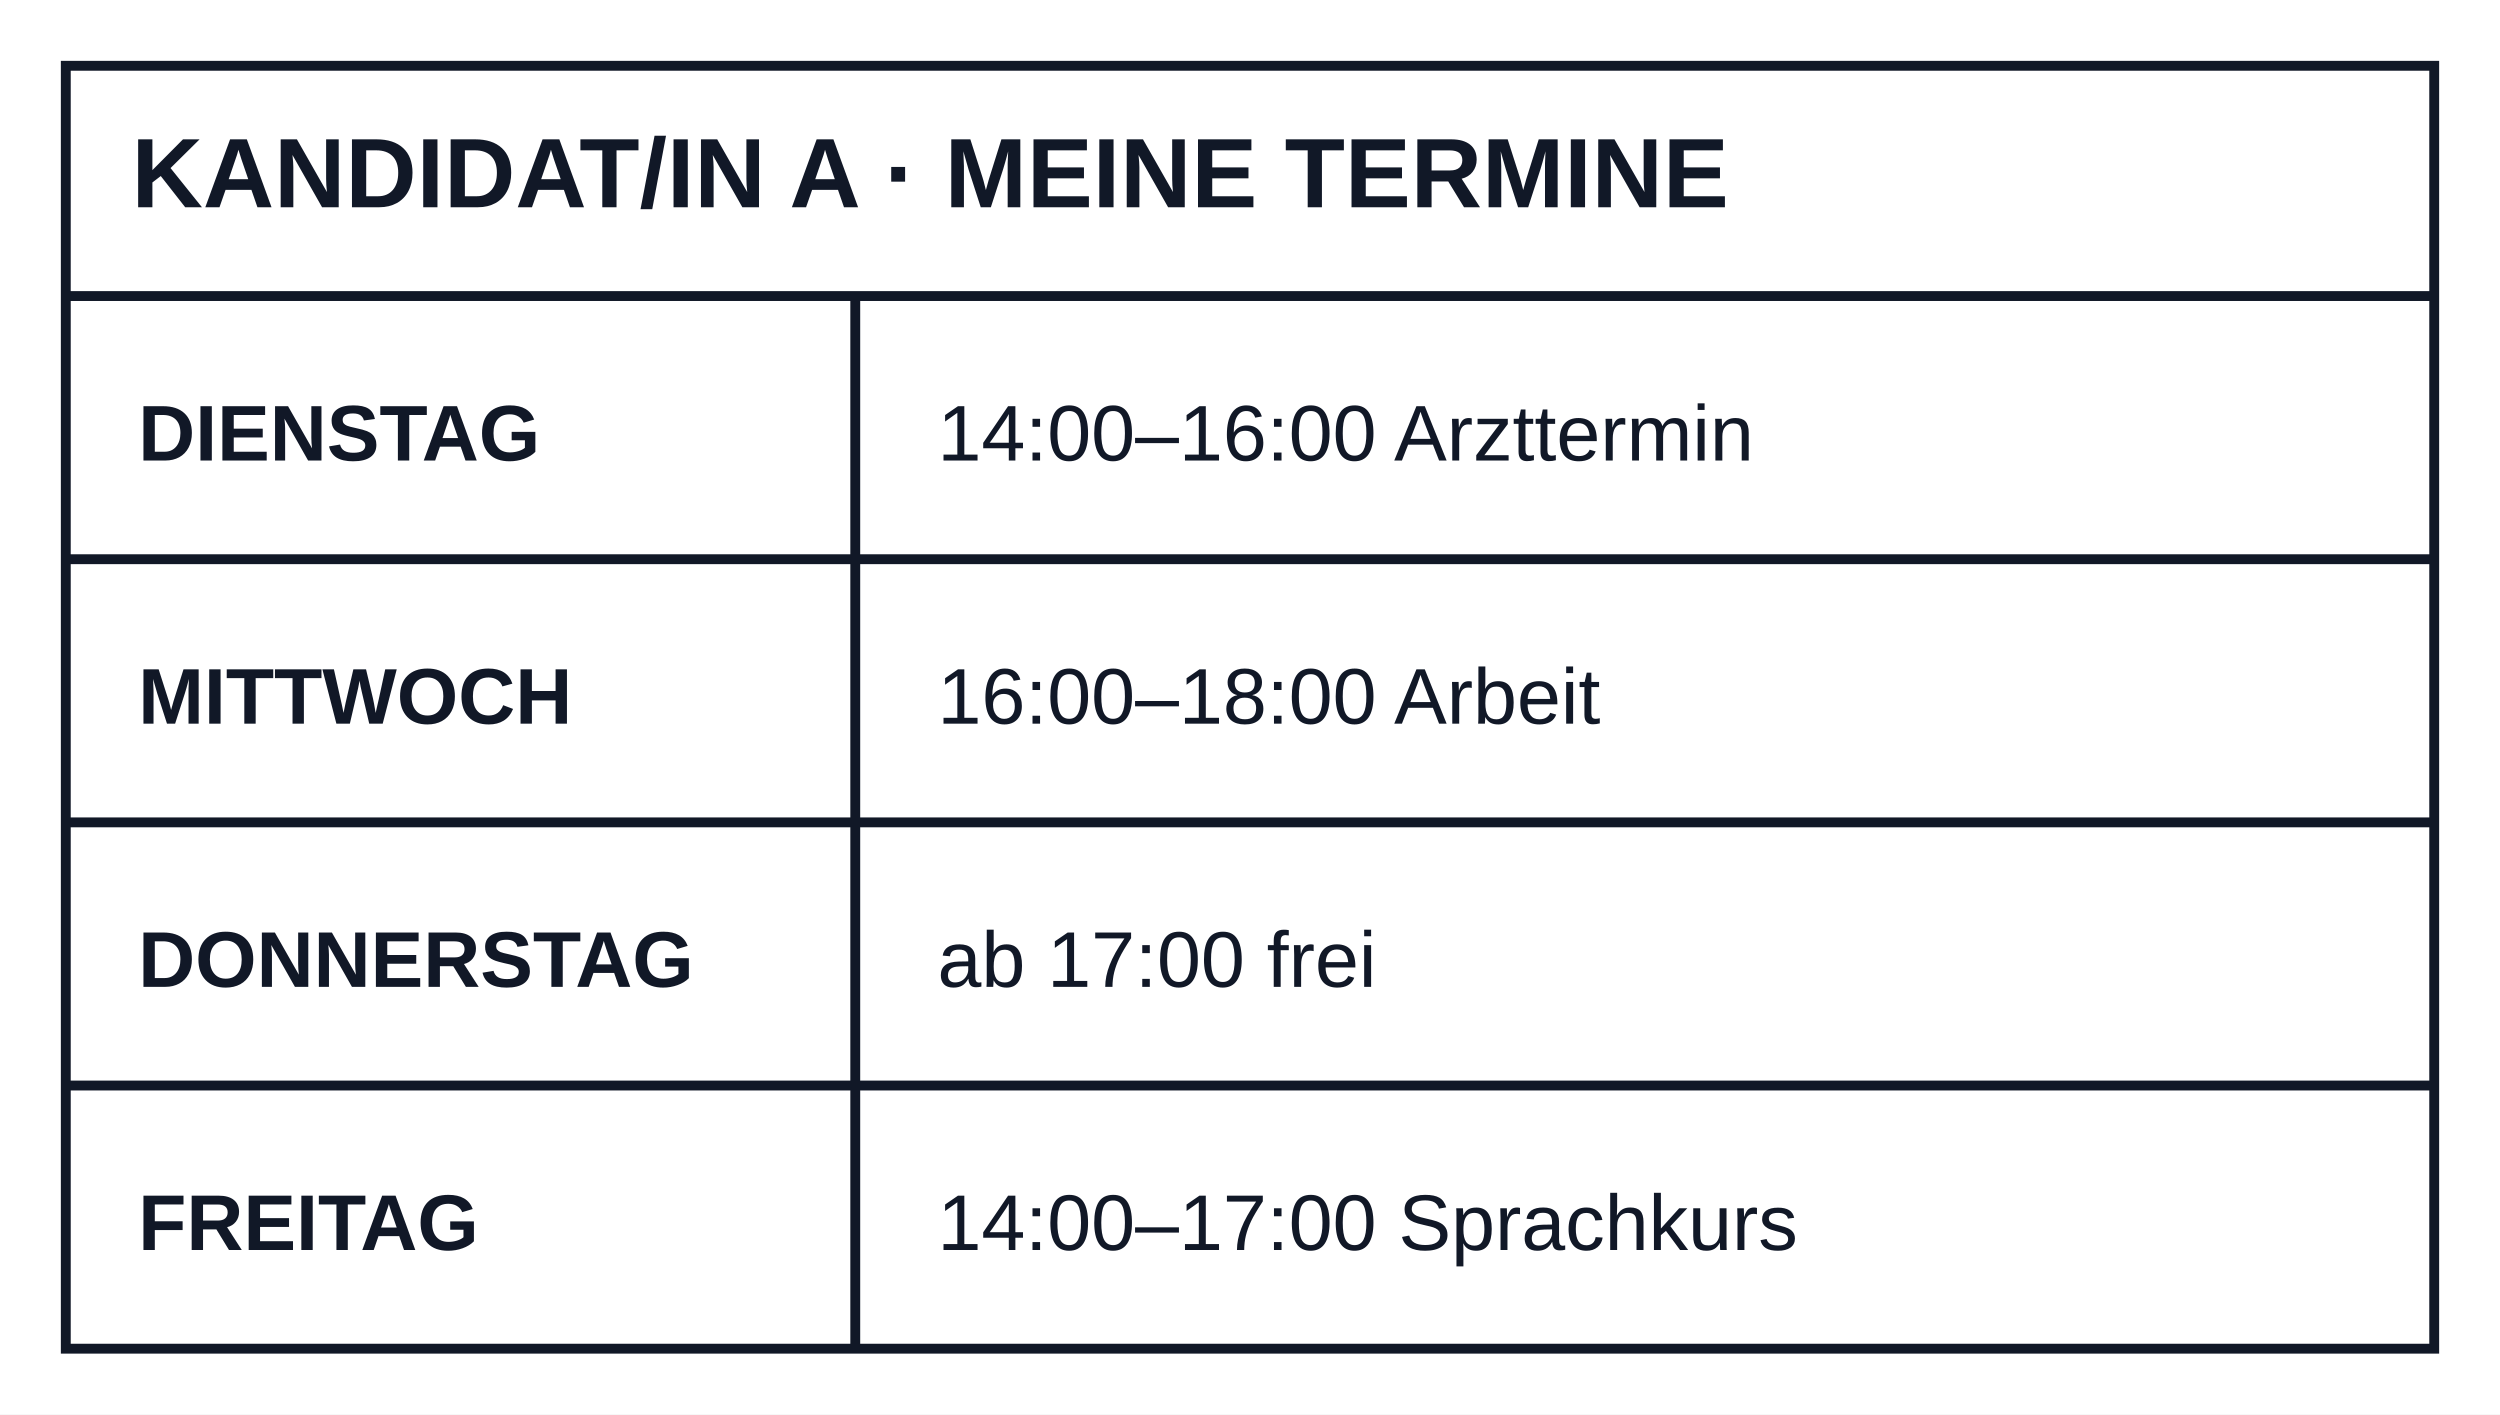
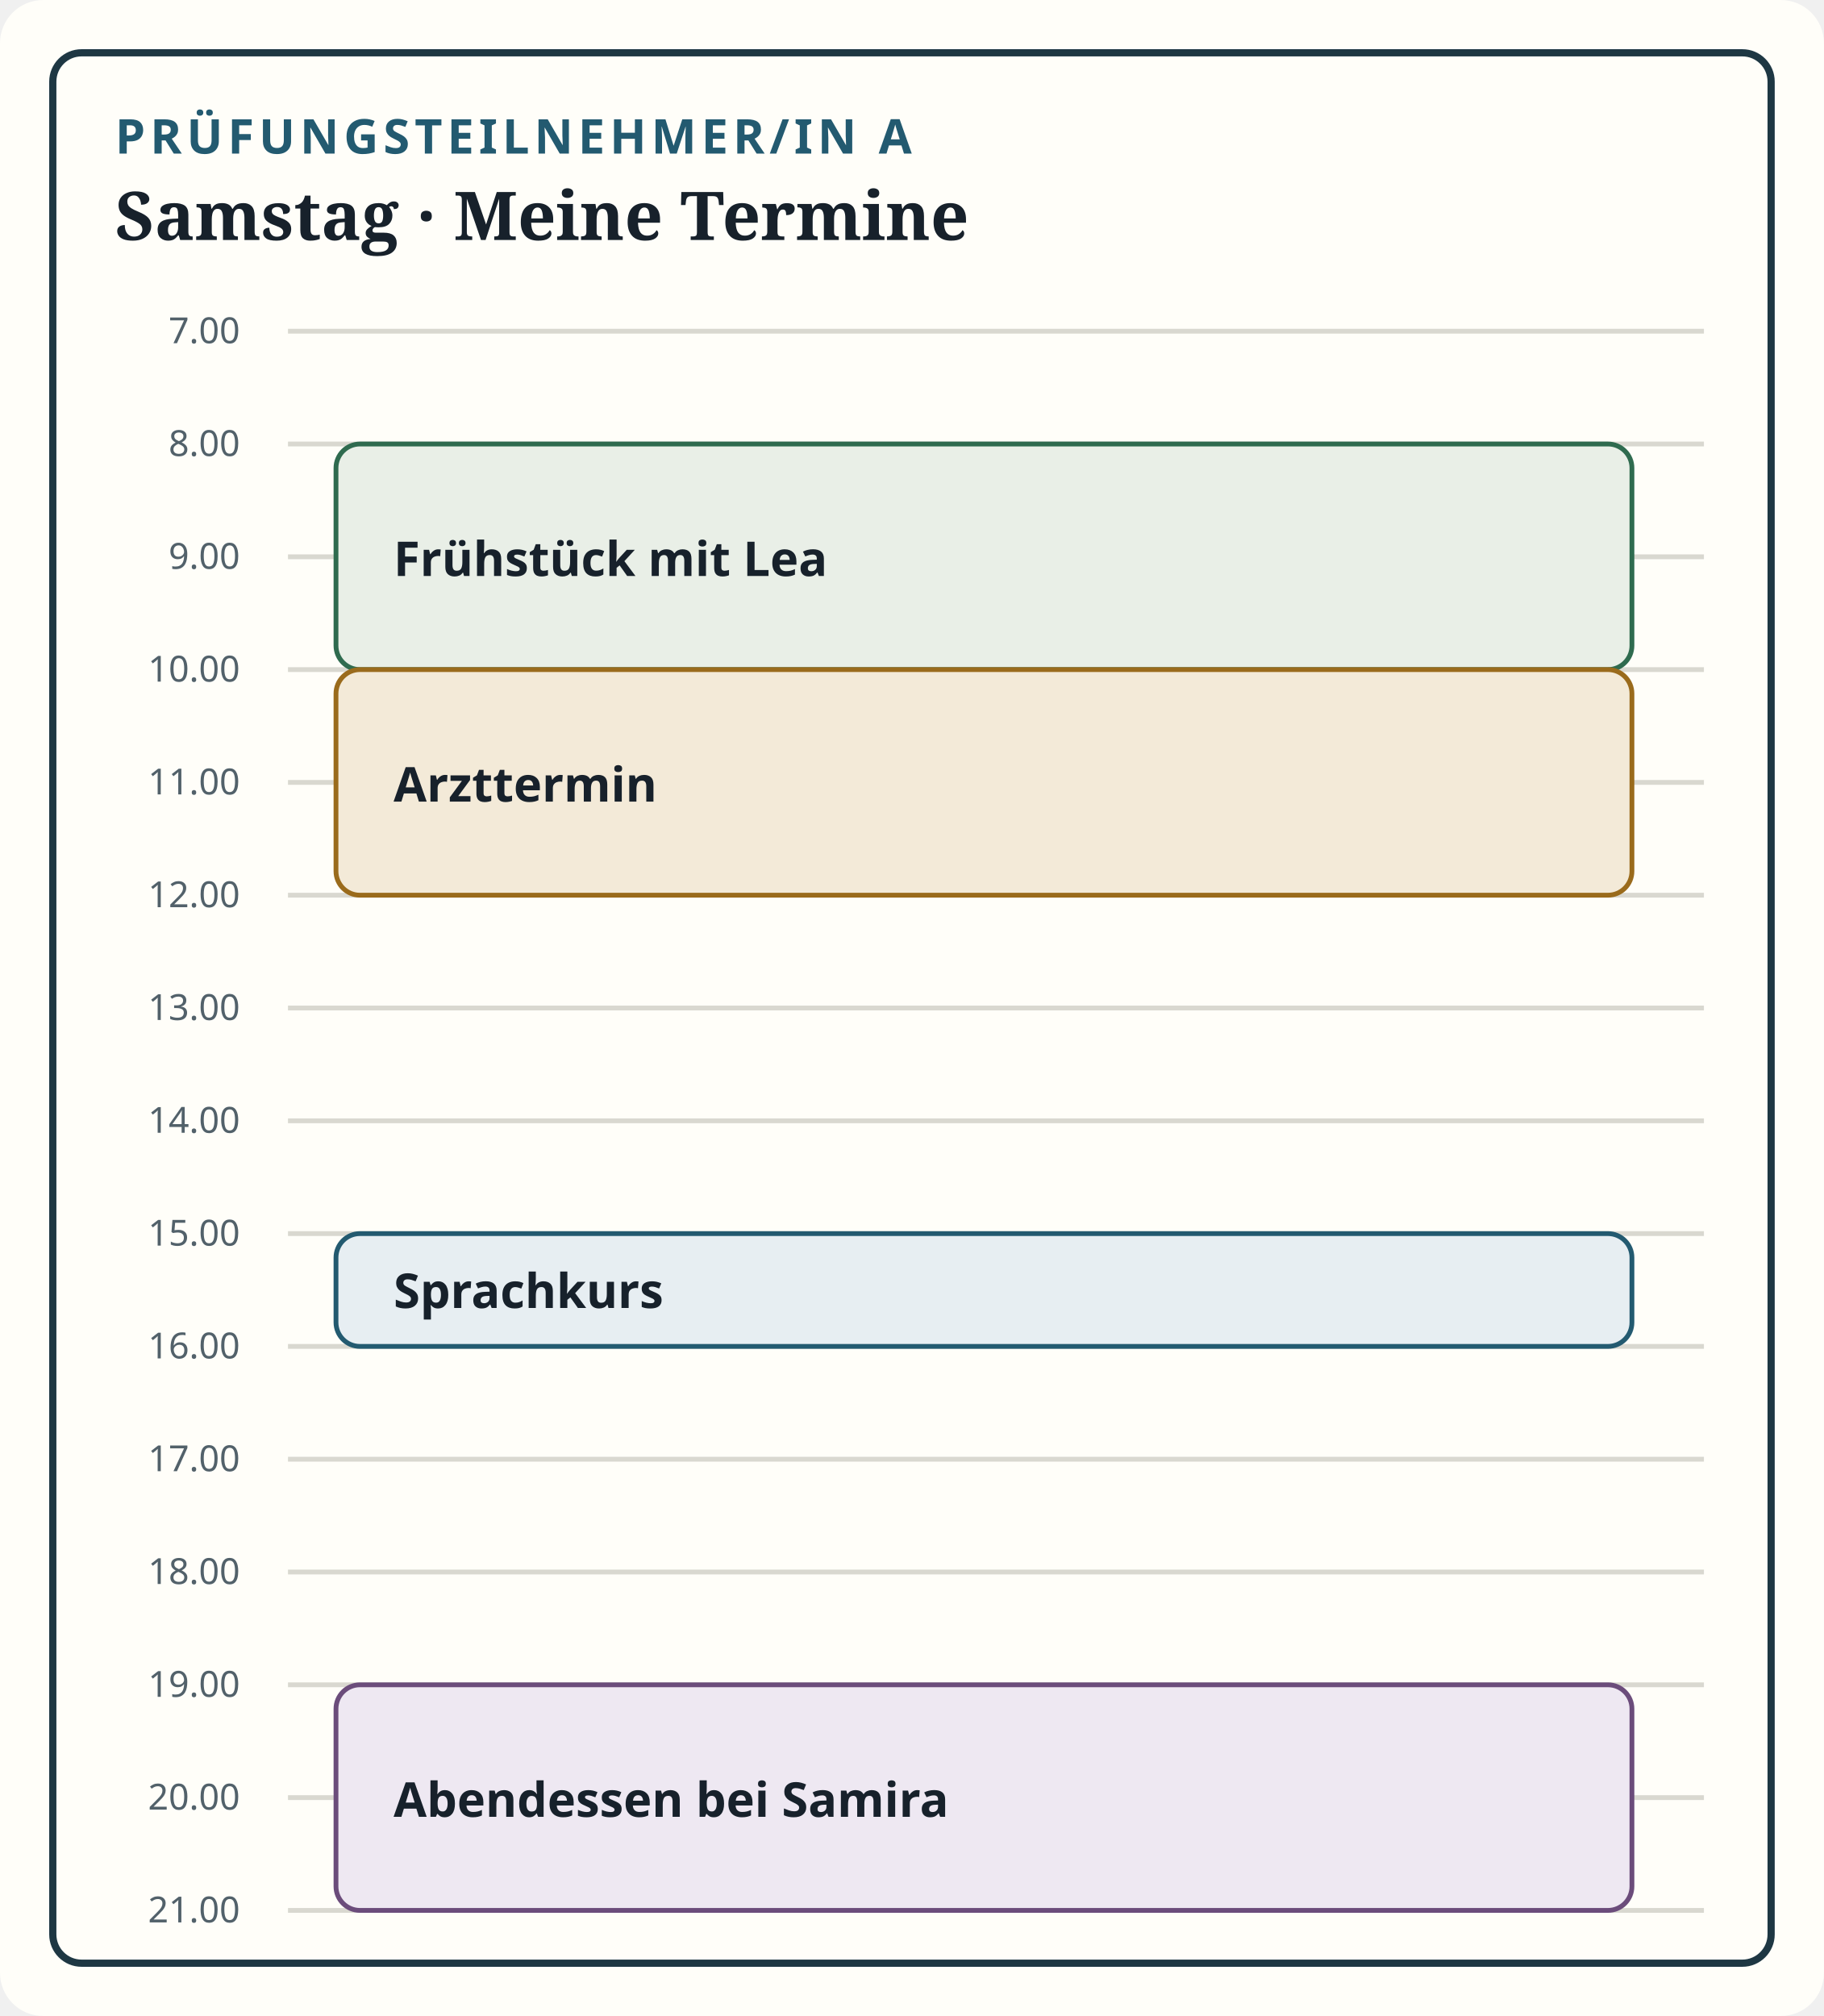
- <svg xmlns="http://www.w3.org/2000/svg" viewBox="0 0 760 430">
-   <rect width="760" height="430" fill="#fff" />
-   <g stroke="#111827" fill="none" stroke-width="3">
-     <rect x="20" y="20" width="720" height="390" />
-     <path d="M20 90h720M20 170h720M20 250h720M20 330h720M260 90v320" />
+ <svg xmlns="http://www.w3.org/2000/svg" width="760" height="840" viewBox="0 0 760 840" role="img" aria-labelledby="title description">
+   <rect width="760" height="840" rx="18" fill="#fffef9" />
+   <rect x="22" y="22" width="716" height="796" rx="12" fill="none" stroke="#1e3743" stroke-width="3" />
+   <text x="48" y="64" fill="#235a70" font-family="system-ui, sans-serif" font-size="20" font-weight="800" letter-spacing="2">PRÜFUNGSTEILNEHMER/IN A</text>
+   <text x="48" y="100" fill="#17212b" font-family="Georgia, serif" font-size="28" font-weight="700">Samstag · Meine Termine</text>
+   <g font-family="system-ui, sans-serif" font-size="15" fill="#52616a" text-anchor="end">
+     <text x="100" y="143">7.00</text>
+     <text x="100" y="190">8.00</text>
+     <text x="100" y="237">9.00</text>
+     <text x="100" y="284">10.00</text>
+     <text x="100" y="331">11.00</text>
+     <text x="100" y="378">12.00</text>
+     <text x="100" y="425">13.00</text>
+     <text x="100" y="472">14.00</text>
+     <text x="100" y="519">15.00</text>
+     <text x="100" y="566">16.00</text>
+     <text x="100" y="613">17.00</text>
+     <text x="100" y="660">18.00</text>
+     <text x="100" y="707">19.00</text>
+     <text x="100" y="754">20.00</text>
+     <text x="100" y="801">21.00</text>
  </g>
-   <g font-family="Arial" fill="#111827">
-     <text x="40" y="63" font-size="30" font-weight="700">KANDIDAT/IN A · MEINE TERMINE</text>
-     <g font-size="24" font-weight="700">
-       <text x="42" y="140">DIENSTAG</text>
-       <text x="42" y="220">MITTWOCH</text>
-       <text x="42" y="300">DONNERSTAG</text>
-       <text x="42" y="380">FREITAG</text>
-     </g>
-     <g font-size="24">
-       <text x="285" y="140">14:00–16:00 Arzttermin</text>
-       <text x="285" y="220">16:00–18:00 Arbeit</text>
-       <text x="285" y="300">ab 17:00 frei</text>
-       <text x="285" y="380">14:00–17:00 Sprachkurs</text>
-     </g>
+   <path d="M120 138H710M120 185H710M120 232H710M120 279H710M120 326H710M120 373H710M120 420H710M120 467H710M120 514H710M120 561H710M120 608H710M120 655H710M120 702H710M120 749H710M120 796H710" fill="none" stroke="#d9d8d0" stroke-width="2" />
+   <g font-family="system-ui, sans-serif" font-size="20" font-weight="700" fill="#17212b">
+     <rect x="140" y="185" width="540" height="94" rx="10" fill="#e9efe7" stroke="#2f6b4f" stroke-width="2" />
+     <text x="164" y="240">Frühstück mit Lea</text>
+     <rect x="140" y="279" width="540" height="94" rx="10" fill="#f3ead8" stroke="#9a6b1c" stroke-width="2" />
+     <text x="164" y="334">Arzttermin</text>
+     <rect x="140" y="514" width="540" height="47" rx="10" fill="#e7eef2" stroke="#235a70" stroke-width="2" />
+     <text x="164" y="545">Sprachkurs</text>
+     <rect x="140" y="702" width="540" height="94" rx="10" fill="#eee8f2" stroke="#6b4c7b" stroke-width="2" />
+     <text x="164" y="757">Abendessen bei Samira</text>
  </g>
</svg>
